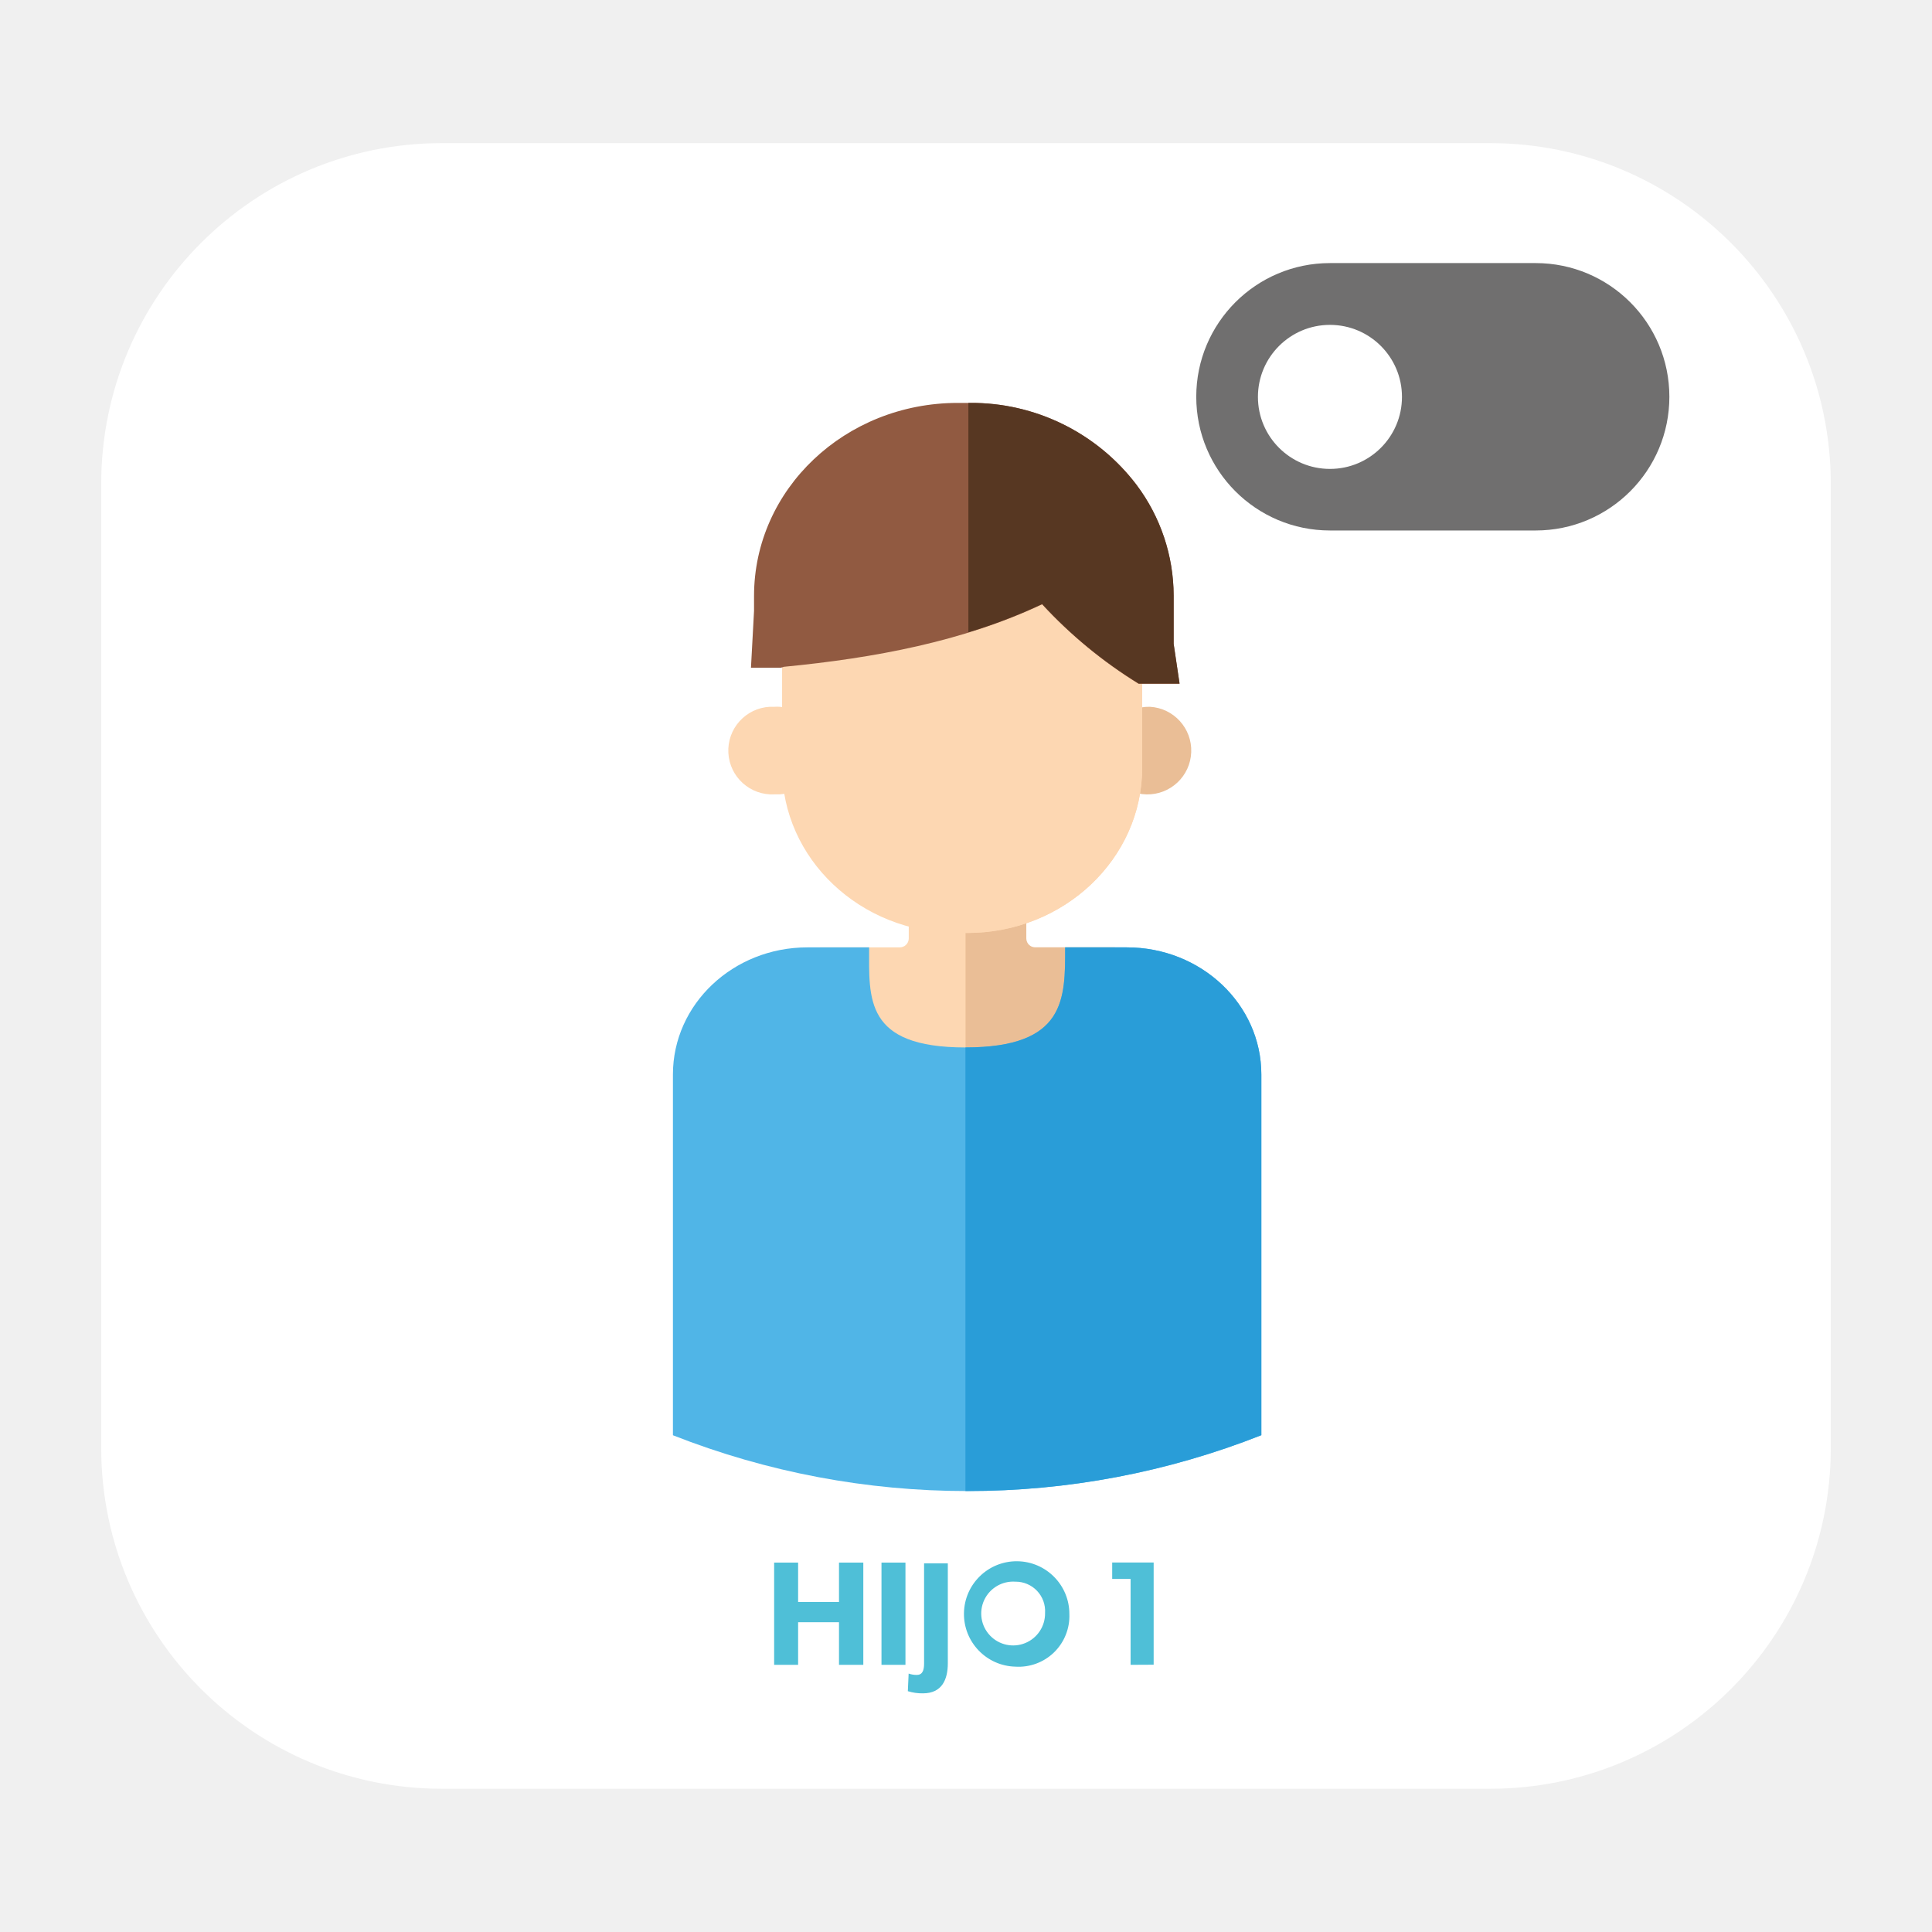
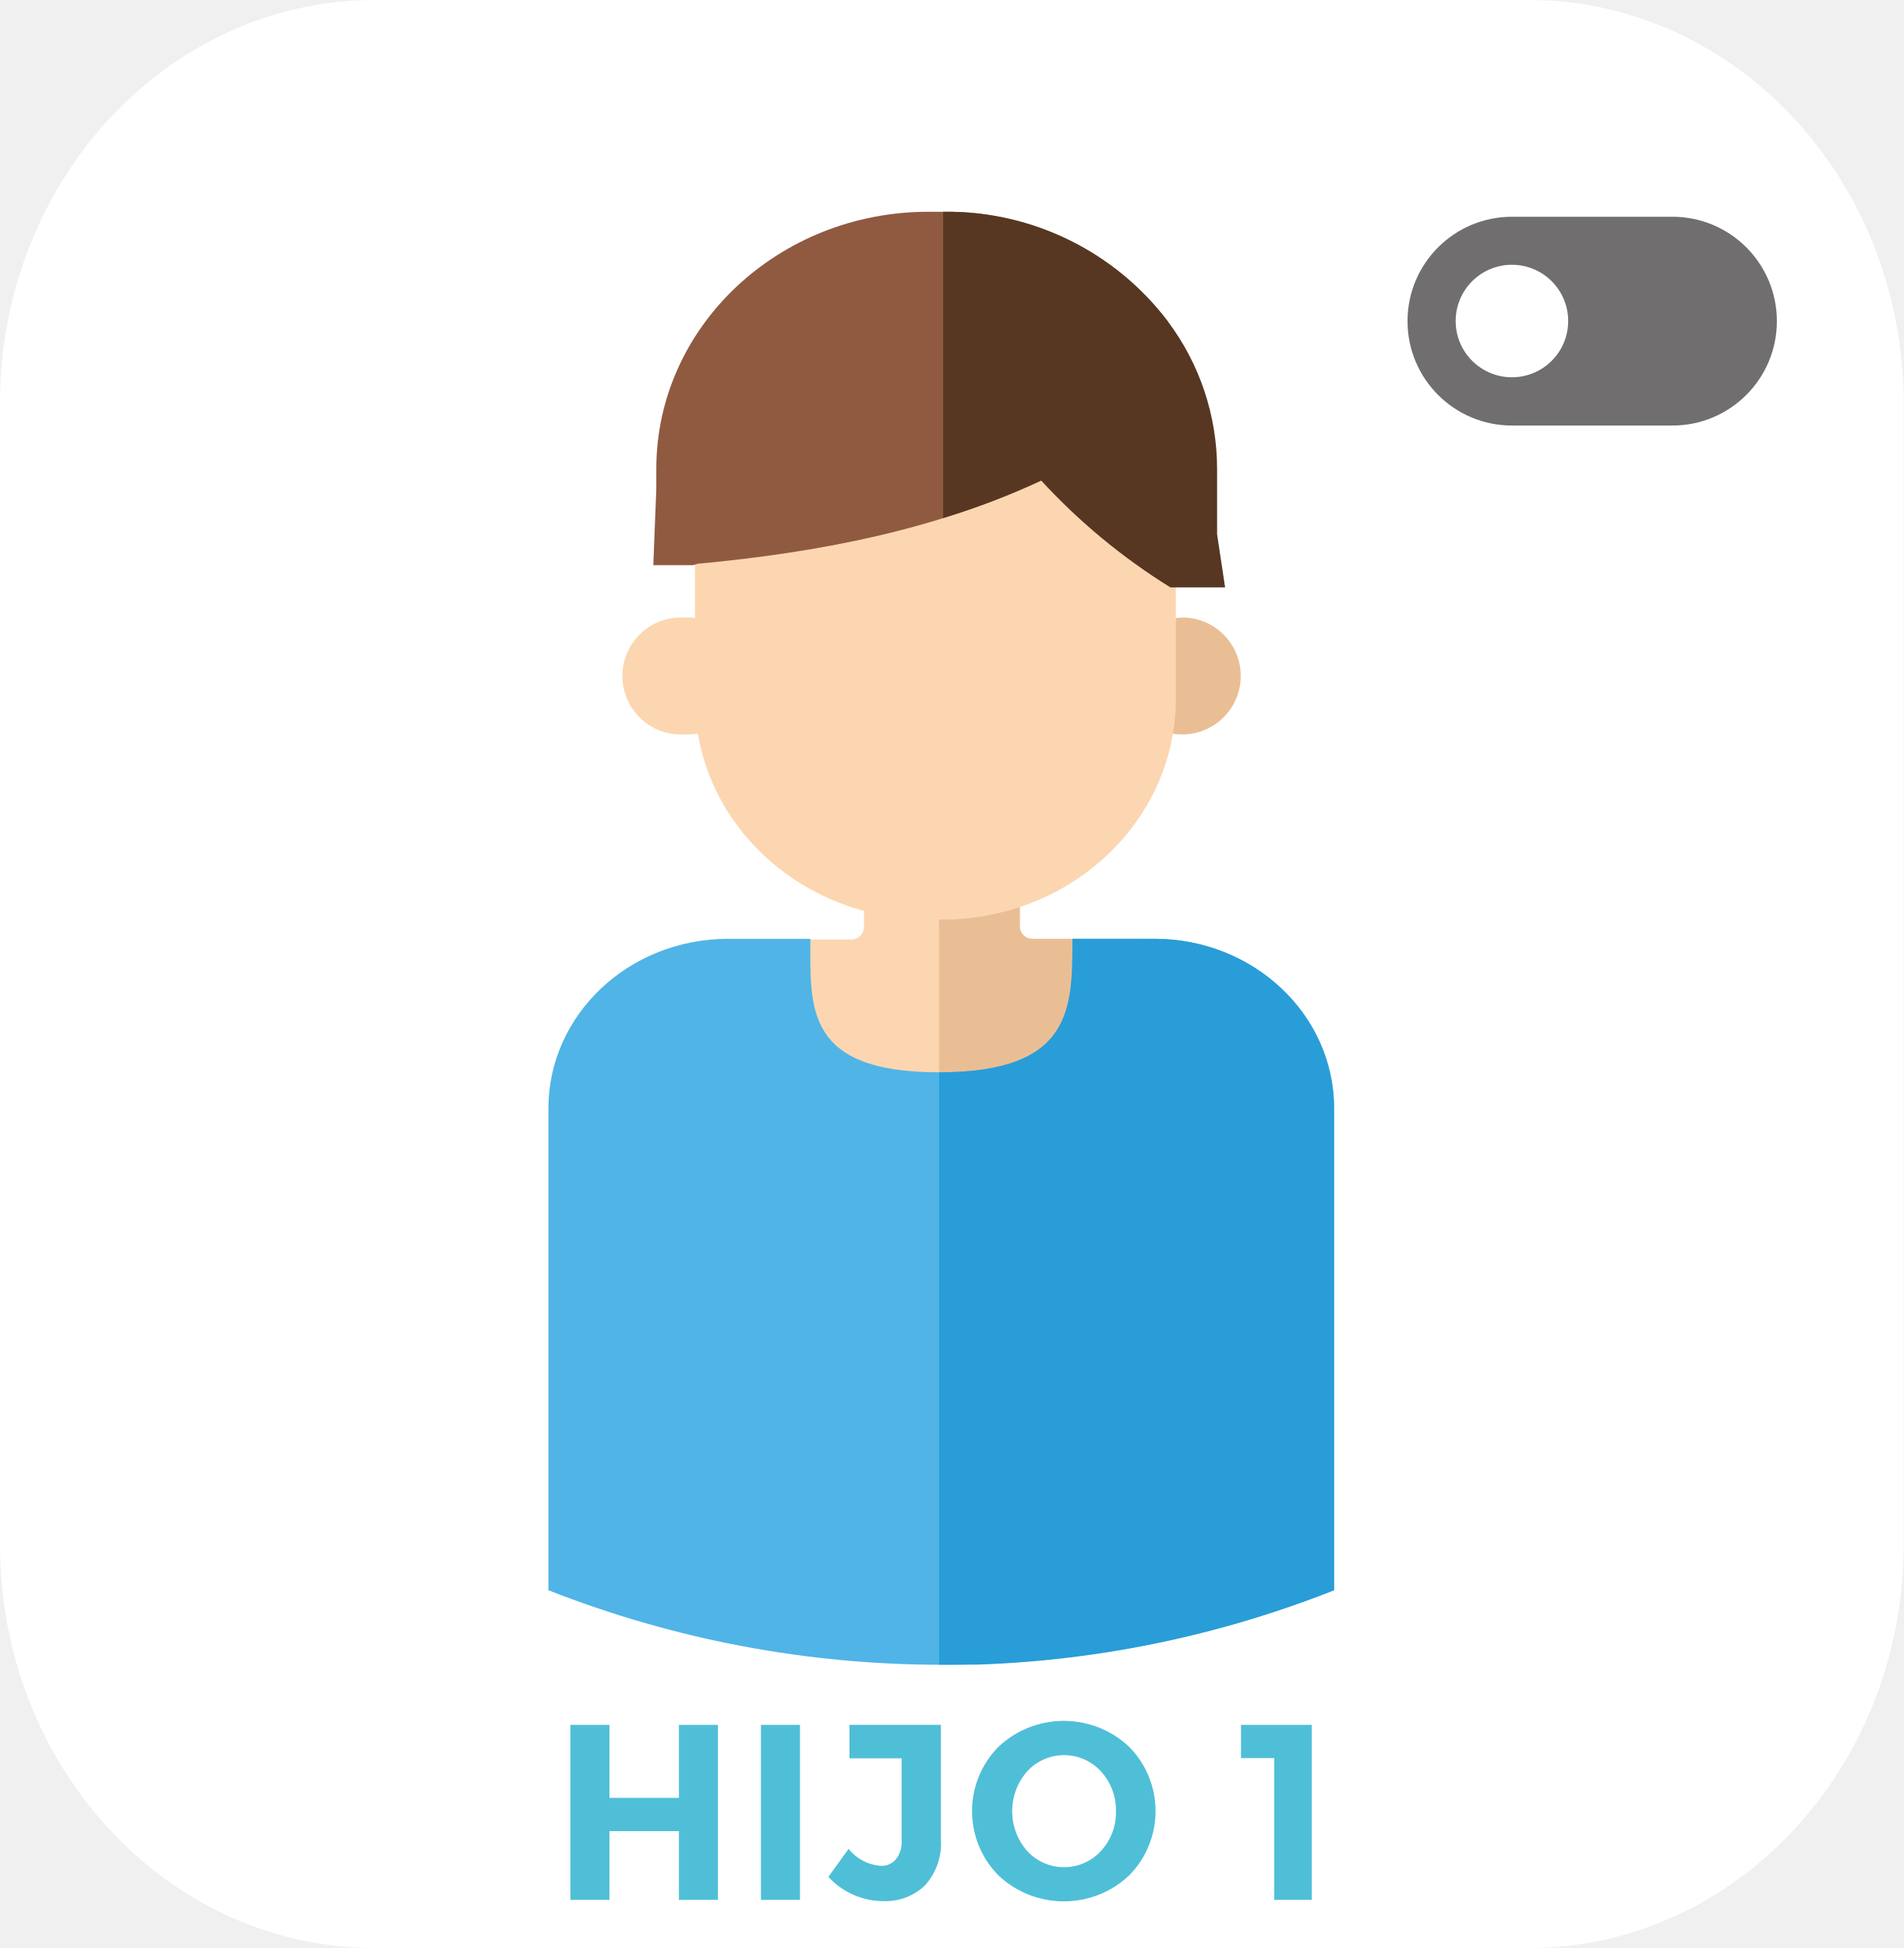
- <svg xmlns="http://www.w3.org/2000/svg" id="Layer_1" data-name="Layer 1" viewBox="0 0 170.08 170.08">
+ <svg xmlns="http://www.w3.org/2000/svg" viewBox="0 0 152.26 155.83">
  <defs>
-     <style>.cls-1{fill:none;}.cls-2{fill:#fff;}.cls-3{fill:#706f6f;}.cls-4{clip-path:url(#clip-path);}.cls-5{fill:#fdd7b2;}.cls-6{fill:#eabe96;}.cls-7{fill:#50b5e7;}.cls-8{fill:#299dd8;}.cls-9{fill:#915a41;}.cls-10{fill:#573722;}.cls-11{isolation:isolate;}.cls-12{fill:#4fbfd7;}</style>
-     <clipPath id="clip-path">
-       <rect class="cls-1" x="59.24" y="35.47" width="51.8" height="95.79" />
+     <style>.cls-1{fill:none;}.cls-2{fill:#fff;}.cls-3{fill:#706e6e;}.cls-4{fill:#4fbfd7;}.cls-5{clip-path:url(#clip-path);}.cls-6{fill:#fcd6b1;}.cls-7{fill:#eabe95;}.cls-8{fill:#50b4e7;}.cls-9{fill:#299dd7;}.cls-10{fill:#905a41;}.cls-11{fill:#573722;}</style>
+     <clipPath id="clip-path" transform="translate(-9.75 -5.79)">
+       <rect class="cls-1" x="53.61" y="22.73" width="62.85" height="116.22" />
    </clipPath>
  </defs>
-   <rect id="Rectángulo_100" data-name="Rectángulo 100" class="cls-2" x="8.91" y="12.6" width="152.26" height="144.87" rx="30" />
-   <g id="Grupo_1239" data-name="Grupo 1239">
-     <rect id="Rectángulo_124" data-name="Rectángulo 124" class="cls-3" x="105.31" y="23.16" width="41.65" height="23.54" rx="11.77" />
-     <circle id="Elipse_54-9" data-name="Elipse 54-9" class="cls-2" cx="117.08" cy="34.94" r="6.34" />
-   </g>
-   <g class="cls-4">
-     <g id="Grupo_724" data-name="Grupo 724">
-       <path id="Trazado_142" data-name="Trazado 142" class="cls-5" d="M90.24,82.63V77.28H80v5.35a.79.79,0,0,1-.82.77h-7v18.46h25.9V83.4h-7a.8.8,0,0,1-.82-.77" />
-       <path id="Trazado_143" data-name="Trazado 143" class="cls-6" d="M98.17,83.4h-7a.79.79,0,0,1-.82-.77V77.28H85v24.58H98.17Z" />
-       <path id="Trazado_144" data-name="Trazado 144" class="cls-5" d="M68.18,62.22a3.86,3.86,0,0,1,.45,7.71h-.45a3.86,3.86,0,0,1-.41-7.71h.41" />
-       <path id="Trazado_145" data-name="Trazado 145" class="cls-6" d="M101.23,62.22a3.86,3.86,0,1,1-4.08,3.86,4,4,0,0,1,4.08-3.86" />
-       <path id="Trazado_146" data-name="Trazado 146" class="cls-5" d="M85.17,82.13h-.93c-8.5,0-15.39-6.52-15.39-14.55V54.3c0-8,6.9-14.55,15.39-14.55h.92c8.5,0,15.39,6.52,15.39,14.55V67.58c0,8-6.89,14.55-15.39,14.55" />
-       <path id="Trazado_147" data-name="Trazado 147" class="cls-5" d="M85.17,39.75H84.9V82.13h.26c8.5,0,15.39-6.52,15.39-14.55V54.3c0-8-6.89-14.55-15.39-14.55" />
-       <path id="Trazado_148" data-name="Trazado 148" class="cls-7" d="M99.2,83.4H93.77c0,4.51.12,8.81-8.78,8.81s-8.48-4.3-8.48-8.81H71.08c-6.54,0-11.84,5-11.84,11.19v31.76a70.73,70.73,0,0,0,51.8,0V94.59c0-6.18-5.3-11.19-11.84-11.19" />
-       <path id="Trazado_149" data-name="Trazado 149" class="cls-8" d="M99.2,83.4H93.77c0,4.51.08,8.81-8.78,8.81v39.05h.15a70,70,0,0,0,25.9-4.92V94.59c0-6.18-5.3-11.19-11.84-11.19" />
-       <path id="Trazado_150" data-name="Trazado 150" class="cls-9" d="M100.07,42.7a18.25,18.25,0,0,0-14.69-7.23H84.31c-9.9,0-17.93,7.59-17.93,17v1.31l-.27,5h2.64l.26-.08h0c8-.77,15.84-2.25,22.73-5.5a40.39,40.39,0,0,0,8.5,7l.52,0h3.08l-.52-3.5V52.43a16.33,16.33,0,0,0-3.25-9.73" />
-       <path id="Trazado_151" data-name="Trazado 151" class="cls-10" d="M100.06,42.7a18.25,18.25,0,0,0-14.68-7.23h-.13V55.66a47.19,47.19,0,0,0,6.49-2.49,40.13,40.13,0,0,0,8.5,7l.52,0h3.08l-.52-3.5V52.43a16.27,16.27,0,0,0-3.26-9.73" />
+   <g id="pareja_copy" data-name="pareja copy">
+     <path id="Rectángulo_260" data-name="Rectángulo 260" class="cls-2" d="M39.75,5.79H132c16.57,0,30,14.45,30,32.27v91.29c0,17.82-13.43,32.27-30,32.27H39.75c-16.57,0-30-14.45-30-32.27V38.06C9.75,20.24,23.18,5.79,39.75,5.79Z" transform="translate(-9.75 -5.79)" />
+     <g id="Grupo_1288" data-name="Grupo 1288">
+       <rect id="Rectángulo_124-4" data-name="Rectángulo 124-4" class="cls-3" x="112.57" y="17.34" width="29.54" height="16.7" rx="8.35" />
+       <circle id="Elipse_54-12" data-name="Elipse 54-12" class="cls-2" cx="120.92" cy="25.68" r="4.5" />
+     </g>
+     <path class="cls-4" d="M64.05,143.77h3.12v14H64.05v-5.5H58.49v5.5H55.37v-14h3.12v5.84h5.56Z" transform="translate(-9.75 -5.79)" />
+     <path class="cls-4" d="M70.61,143.77h3.12v14H70.61Z" transform="translate(-9.75 -5.79)" />
+     <path class="cls-4" d="M77.69,146.45v-2.68H85v9.12a5,5,0,0,1-1.29,3.74,4.56,4.56,0,0,1-3.31,1.24,6,6,0,0,1-4.4-1.94l1.62-2.24a3.61,3.61,0,0,0,2.64,1.36,1.48,1.48,0,0,0,1.13-.51,2.21,2.21,0,0,0,.47-1.53v-6.56Z" transform="translate(-9.75 -5.79)" />
+     <path class="cls-4" d="M100.05,155.82a7.62,7.62,0,0,1-10.44,0,7.32,7.32,0,0,1,0-10.3,7.62,7.62,0,0,1,10.44,0,7.32,7.32,0,0,1,0,10.3ZM99,150.68a4.57,4.57,0,0,0-1.2-3.19,4,4,0,0,0-5.9,0,4.83,4.83,0,0,0,0,6.37,4,4,0,0,0,5.9,0A4.53,4.53,0,0,0,99,150.68Z" transform="translate(-9.75 -5.79)" />
+     <path class="cls-4" d="M109,143.77h5.66v14h-3V146.43H109Z" transform="translate(-9.75 -5.79)" />
+     <g id="Grupo_787" data-name="Grupo 787">
+       <g class="cls-5">
+         <g id="Grupo_724" data-name="Grupo 724">
+           <path id="Trazado_142" data-name="Trazado 142" class="cls-6" d="M91.23,80V73.46H78.85V80a1,1,0,0,1-1,.94H69.33v22.39h31.42V80.89H92.22a1,1,0,0,1-1-.94" transform="translate(-9.75 -5.79)" />
+           <path id="Trazado_143" data-name="Trazado 143" class="cls-7" d="M100.85,80.89H92.32a1,1,0,0,1-1-.94V73.46H84.85v29.82h16Z" transform="translate(-9.75 -5.79)" />
+           <path id="Trazado_144" data-name="Trazado 144" class="cls-6" d="M64.46,55.19A4.68,4.68,0,1,1,65,64.54h-.54a4.68,4.68,0,0,1-.5-9.35h.5" transform="translate(-9.75 -5.79)" />
+           <path id="Trazado_145" data-name="Trazado 145" class="cls-7" d="M104.56,55.19a4.68,4.68,0,1,1-4.94,4.68,4.81,4.81,0,0,1,4.94-4.68" transform="translate(-9.75 -5.79)" />
+           <path id="Trazado_146" data-name="Trazado 146" class="cls-6" d="M85.07,79.34H84c-10.31,0-18.67-7.9-18.67-17.65V45.57c0-9.74,8.36-17.64,18.67-17.64h1.11c10.32,0,18.68,7.9,18.68,17.64V61.69c0,9.75-8.36,17.65-18.68,17.65" transform="translate(-9.75 -5.79)" />
+           <path id="Trazado_147" data-name="Trazado 147" class="cls-6" d="M85.07,27.93h-.32V79.34h.31c10.32,0,18.68-7.9,18.68-17.65V45.57c0-9.74-8.36-17.64-18.68-17.64" transform="translate(-9.75 -5.79)" />
+           <path id="Trazado_148" data-name="Trazado 148" class="cls-8" d="M102.1,80.89H95.52c0,5.46.14,10.68-10.66,10.68s-10.3-5.22-10.3-10.68H68C60,80.89,53.61,87,53.61,94.46V133a85.79,85.79,0,0,0,62.85,0V94.46c0-7.5-6.43-13.57-14.36-13.57" transform="translate(-9.75 -5.79)" />
+           <path id="Trazado_149" data-name="Trazado 149" class="cls-9" d="M102.1,80.89H95.52c0,5.46.09,10.68-10.66,10.68V139H85a85,85,0,0,0,31.43-6V94.46c0-7.5-6.43-13.57-14.37-13.57" transform="translate(-9.75 -5.79)" />
+           <path id="Trazado_150" data-name="Trazado 150" class="cls-10" d="M103.15,31.5a22.13,22.13,0,0,0-17.82-8.77H84c-12,0-21.76,9.21-21.76,20.57v1.59L62,51h3.2l.32-.11h0C75.16,50,84.69,48.16,93,44.21a49.45,49.45,0,0,0,10.32,8.54l.63,0h3.74l-.64-4.24V43.3a19.67,19.67,0,0,0-3.94-11.8" transform="translate(-9.75 -5.79)" />
+           <path id="Trazado_151" data-name="Trazado 151" class="cls-11" d="M103.15,31.5a22.16,22.16,0,0,0-17.82-8.77h-.15v24.5a59.28,59.28,0,0,0,7.86-3,49.45,49.45,0,0,0,10.32,8.54l.63,0h3.74l-.64-4.24V43.3a19.67,19.67,0,0,0-3.94-11.8" transform="translate(-9.75 -5.79)" />
+         </g>
+       </g>
    </g>
  </g>
-   <g class="cls-11">
-     <path class="cls-12" d="M73.86,146.56v-3.75h-3.6v3.75H68.15v-9h2.11v3.47h3.6v-3.47H76v9Z" />
-     <path class="cls-12" d="M77.6,146.56v-9h2.11v9Z" />
-     <path class="cls-12" d="M81.25,149.07a4.25,4.25,0,0,1-1.33-.19l.07-1.55a2.17,2.17,0,0,0,.71.12c.5,0,.65-.39.65-1v-8.82h2.09v8.79C83.44,147.86,82.92,149.07,81.25,149.07Z" />
-     <path class="cls-12" d="M89.38,146.72a4.64,4.64,0,1,1,4.76-4.63A4.47,4.47,0,0,1,89.38,146.72Zm0-7.48A2.81,2.81,0,1,0,92,142,2.59,2.59,0,0,0,89.38,139.24Z" />
-     <path class="cls-12" d="M99.53,146.56V139H97.91v-1.45h3.65v9Z" />
-   </g>
</svg>
